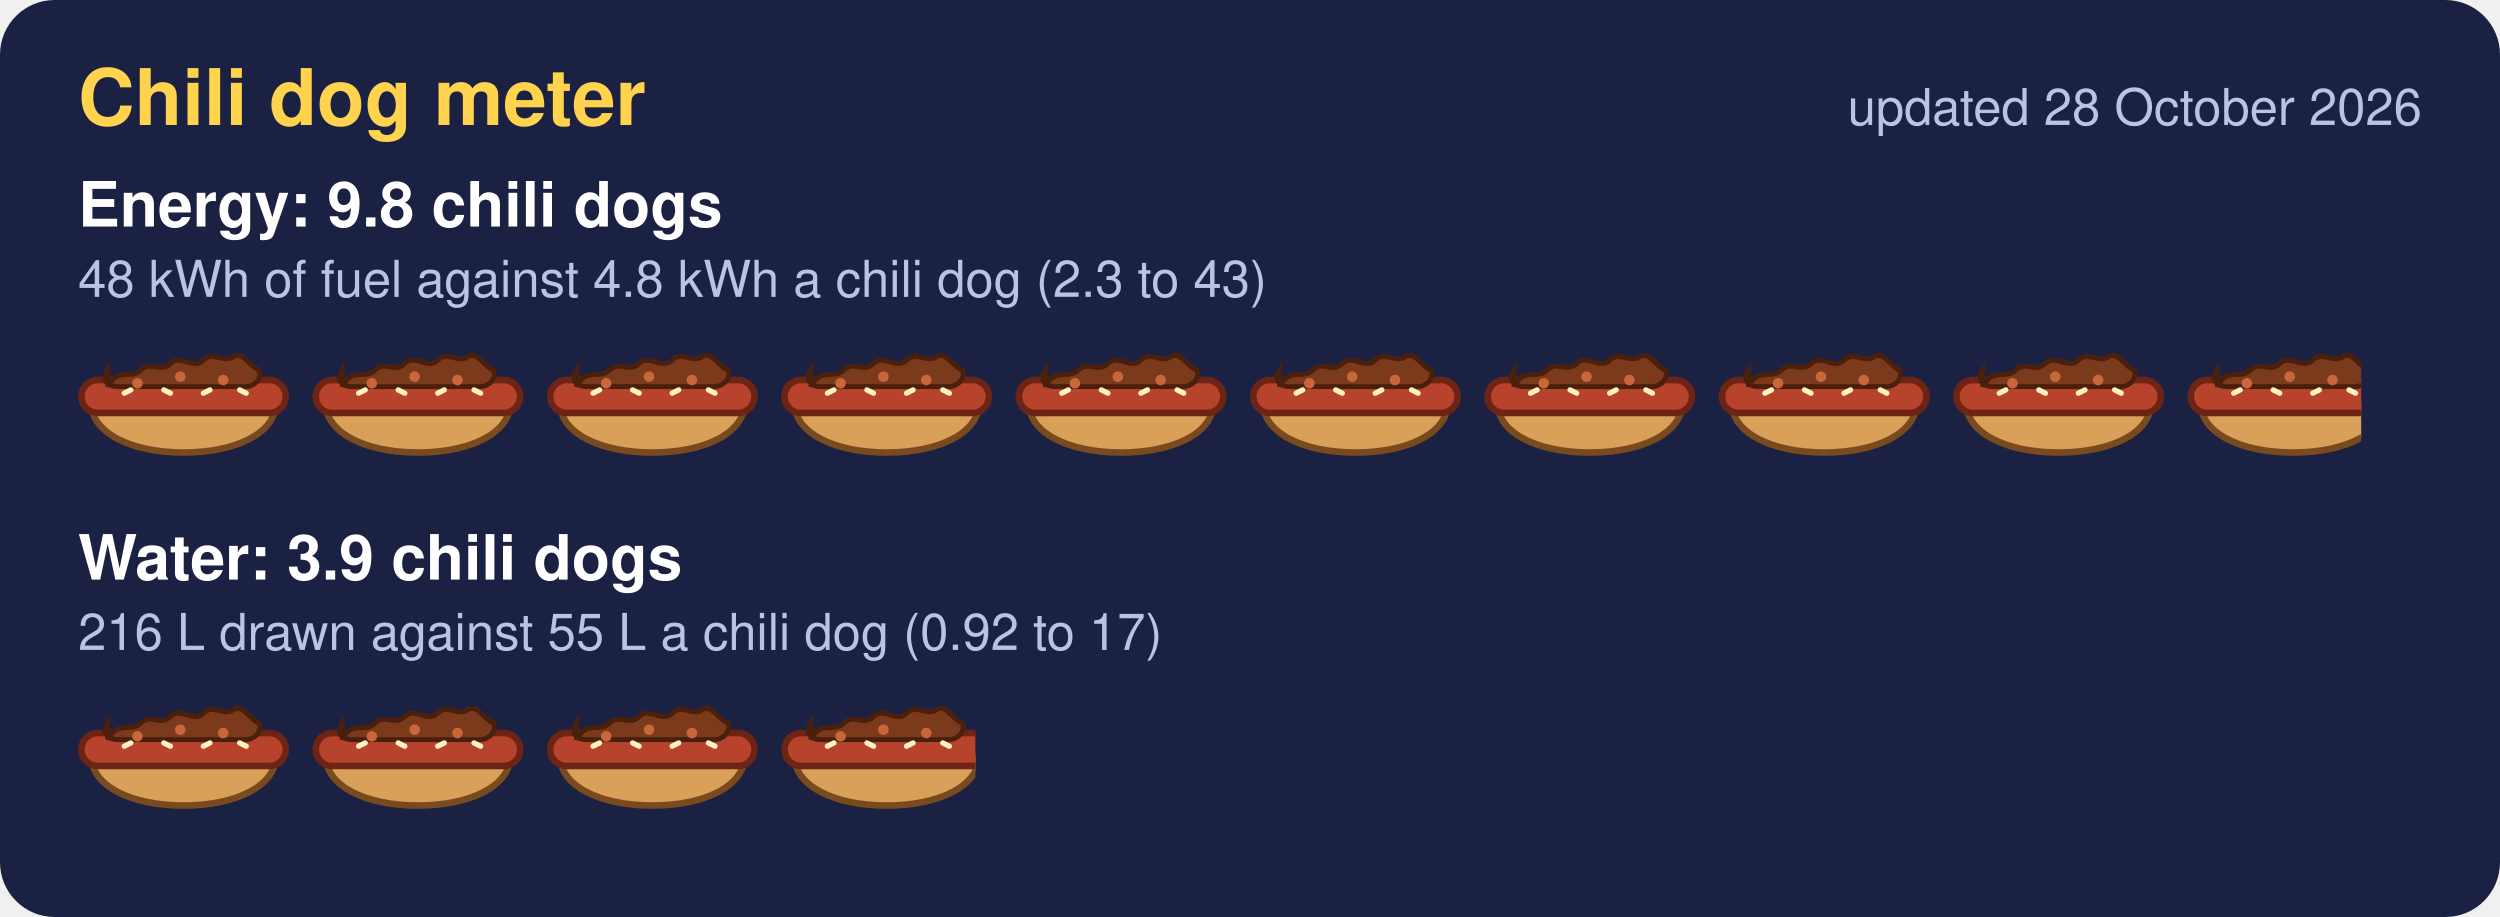
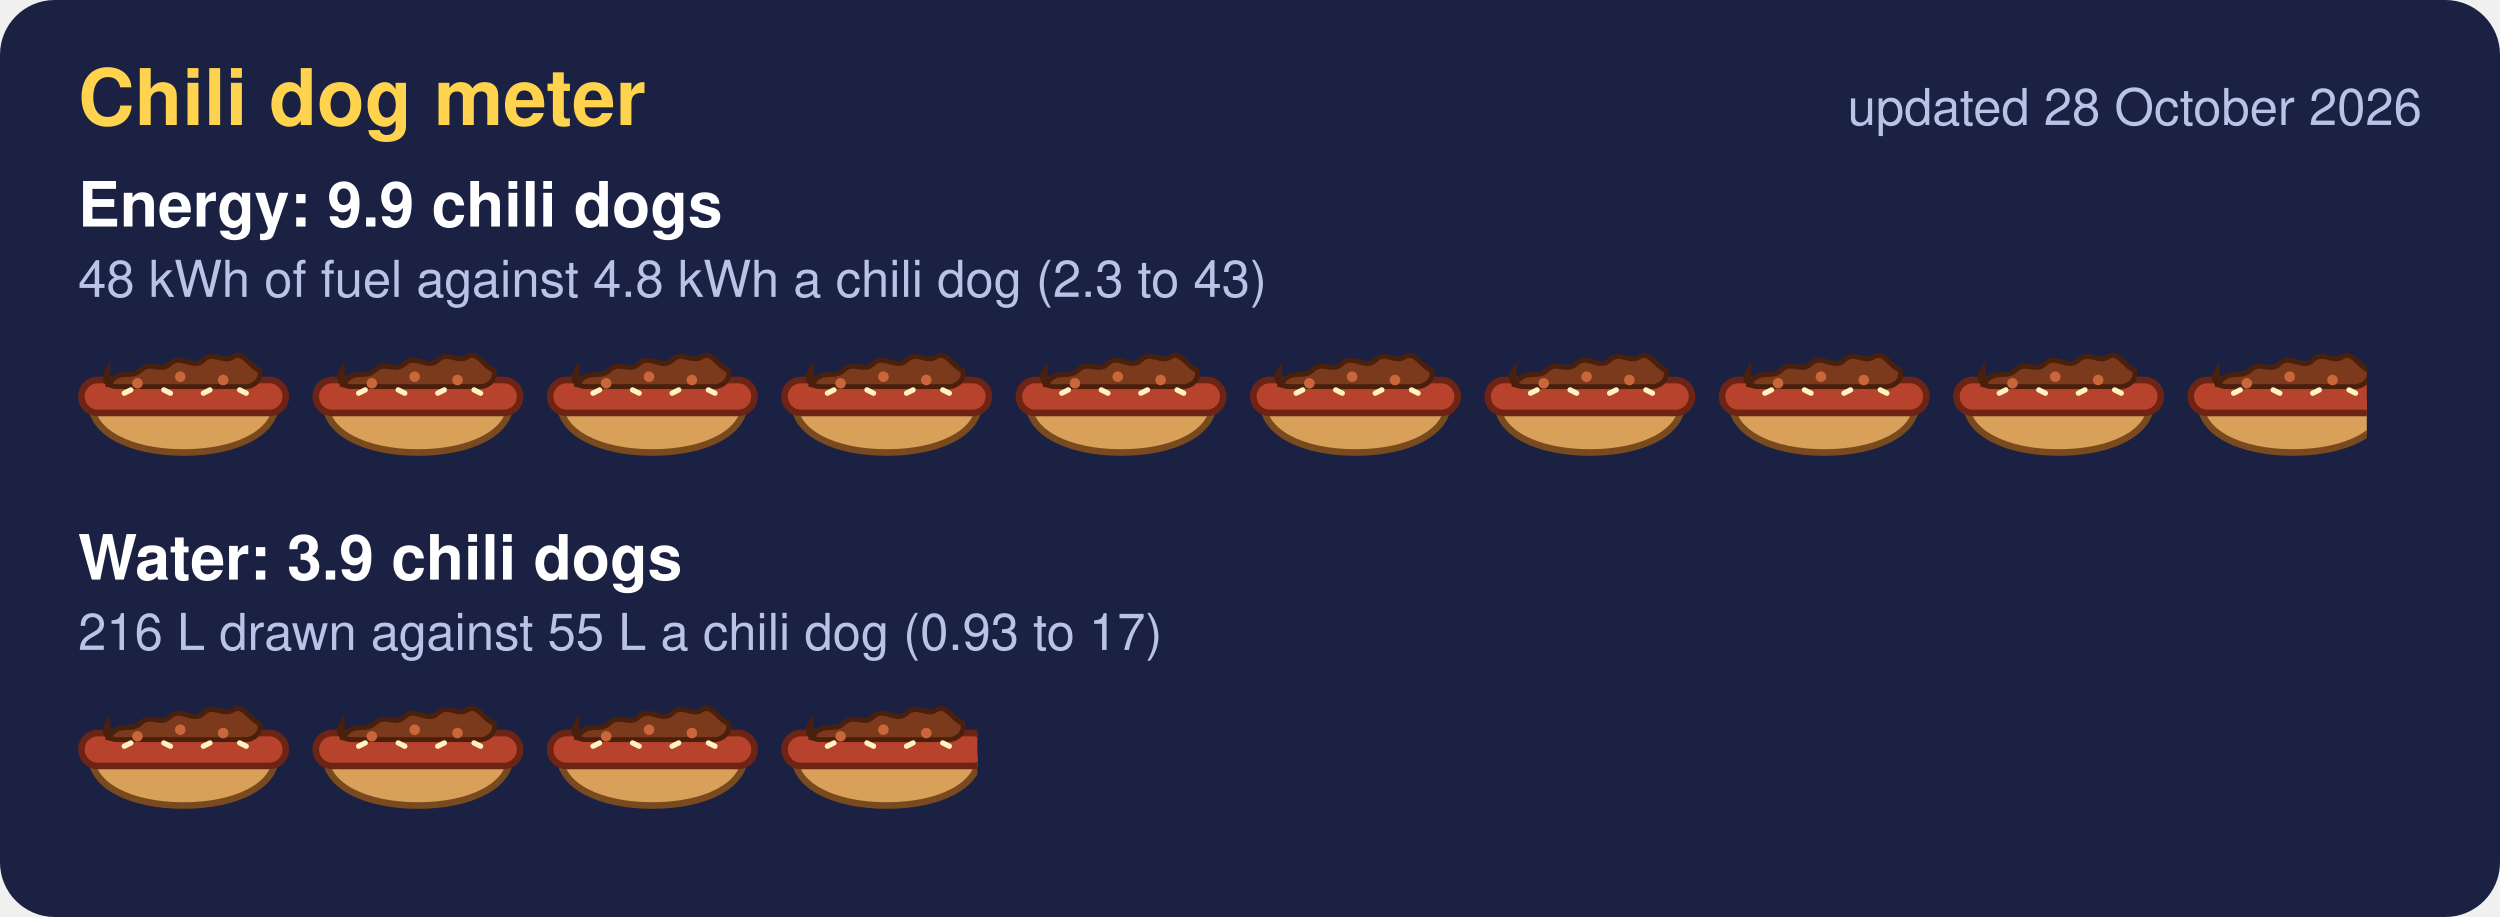
- <svg xmlns="http://www.w3.org/2000/svg" width="640" height="234.75" viewBox="0 0 640 234.75" role="img" aria-label="Making this game has cost 9.8 chili dogs of energy and 3.9 of water">
+ <svg xmlns="http://www.w3.org/2000/svg" width="640" height="234.75" viewBox="0 0 640 234.75" role="img" aria-label="Making this game has cost 9.9 chili dogs of energy and 3.9 of water">
  <style>.t{font:700 20px Helvetica,Arial,sans-serif;fill:#ffd34d}.l{font:700 16px Helvetica,Arial,sans-serif;fill:#fff}.s{font:13px Helvetica,Arial,sans-serif;fill:#b9c3e6}</style>
  <rect width="640" height="234.75" rx="14" fill="#1b2142" />
  <text x="20" y="32" class="t">Chili dog meter</text>
  <text x="620" y="32" class="s" text-anchor="end">updated 28 October 2026</text>
-   <text x="20" y="58" class="l">Energy: 9.8 chili dogs</text>
+   <text x="20" y="58" class="l">Energy: 9.9 chili dogs</text>
  <text x="20" y="76" class="s">48 kWh of fuel against 4.8 kWh a chili dog (2.3 to 43)</text>
  <g transform="translate(20 88) scale(0.84375)">
    <path d="M4 18c0 9 12 15 28 15s28-6 28-15z" fill="#d9a05a" stroke="#7a4a1f" stroke-width="2" />
    <rect x="1" y="11" width="62" height="10" rx="5" fill="#b8432c" stroke="#6e2414" stroke-width="2" />
    <path d="M9 13c3-6 7-2 10-5s6 1 9-2 7 2 10-1 6 1 9-1 5 3 8 4c1 3-2 5-4 5H12c-3 0-5-2-3-5z" fill="#7b3a1c" stroke="#4a200c" stroke-width="1.5" />
    <circle cx="18" cy="12" r="1.6" fill="#c9673a" />
    <circle cx="31" cy="10" r="1.6" fill="#c9673a" />
    <circle cx="44" cy="11" r="1.6" fill="#c9673a" />
    <path d="M14 15l2-1M26 14l2 1M38 15l2-1M49 14l2 1" stroke="#fff3c4" stroke-width="1.6" stroke-linecap="round" />
  </g>
  <g transform="translate(80 88) scale(0.84375)">
    <path d="M4 18c0 9 12 15 28 15s28-6 28-15z" fill="#d9a05a" stroke="#7a4a1f" stroke-width="2" />
    <rect x="1" y="11" width="62" height="10" rx="5" fill="#b8432c" stroke="#6e2414" stroke-width="2" />
    <path d="M9 13c3-6 7-2 10-5s6 1 9-2 7 2 10-1 6 1 9-1 5 3 8 4c1 3-2 5-4 5H12c-3 0-5-2-3-5z" fill="#7b3a1c" stroke="#4a200c" stroke-width="1.5" />
    <circle cx="18" cy="12" r="1.6" fill="#c9673a" />
    <circle cx="31" cy="10" r="1.6" fill="#c9673a" />
    <circle cx="44" cy="11" r="1.6" fill="#c9673a" />
    <path d="M14 15l2-1M26 14l2 1M38 15l2-1M49 14l2 1" stroke="#fff3c4" stroke-width="1.6" stroke-linecap="round" />
  </g>
  <g transform="translate(140 88) scale(0.84375)">
    <path d="M4 18c0 9 12 15 28 15s28-6 28-15z" fill="#d9a05a" stroke="#7a4a1f" stroke-width="2" />
    <rect x="1" y="11" width="62" height="10" rx="5" fill="#b8432c" stroke="#6e2414" stroke-width="2" />
    <path d="M9 13c3-6 7-2 10-5s6 1 9-2 7 2 10-1 6 1 9-1 5 3 8 4c1 3-2 5-4 5H12c-3 0-5-2-3-5z" fill="#7b3a1c" stroke="#4a200c" stroke-width="1.5" />
    <circle cx="18" cy="12" r="1.6" fill="#c9673a" />
    <circle cx="31" cy="10" r="1.6" fill="#c9673a" />
    <circle cx="44" cy="11" r="1.6" fill="#c9673a" />
    <path d="M14 15l2-1M26 14l2 1M38 15l2-1M49 14l2 1" stroke="#fff3c4" stroke-width="1.6" stroke-linecap="round" />
  </g>
  <g transform="translate(200 88) scale(0.84375)">
    <path d="M4 18c0 9 12 15 28 15s28-6 28-15z" fill="#d9a05a" stroke="#7a4a1f" stroke-width="2" />
    <rect x="1" y="11" width="62" height="10" rx="5" fill="#b8432c" stroke="#6e2414" stroke-width="2" />
    <path d="M9 13c3-6 7-2 10-5s6 1 9-2 7 2 10-1 6 1 9-1 5 3 8 4c1 3-2 5-4 5H12c-3 0-5-2-3-5z" fill="#7b3a1c" stroke="#4a200c" stroke-width="1.5" />
    <circle cx="18" cy="12" r="1.6" fill="#c9673a" />
    <circle cx="31" cy="10" r="1.6" fill="#c9673a" />
    <circle cx="44" cy="11" r="1.6" fill="#c9673a" />
    <path d="M14 15l2-1M26 14l2 1M38 15l2-1M49 14l2 1" stroke="#fff3c4" stroke-width="1.6" stroke-linecap="round" />
  </g>
  <g transform="translate(260 88) scale(0.84375)">
    <path d="M4 18c0 9 12 15 28 15s28-6 28-15z" fill="#d9a05a" stroke="#7a4a1f" stroke-width="2" />
    <rect x="1" y="11" width="62" height="10" rx="5" fill="#b8432c" stroke="#6e2414" stroke-width="2" />
    <path d="M9 13c3-6 7-2 10-5s6 1 9-2 7 2 10-1 6 1 9-1 5 3 8 4c1 3-2 5-4 5H12c-3 0-5-2-3-5z" fill="#7b3a1c" stroke="#4a200c" stroke-width="1.5" />
    <circle cx="18" cy="12" r="1.6" fill="#c9673a" />
    <circle cx="31" cy="10" r="1.6" fill="#c9673a" />
    <circle cx="44" cy="11" r="1.6" fill="#c9673a" />
    <path d="M14 15l2-1M26 14l2 1M38 15l2-1M49 14l2 1" stroke="#fff3c4" stroke-width="1.6" stroke-linecap="round" />
  </g>
  <g transform="translate(320 88) scale(0.84375)">
    <path d="M4 18c0 9 12 15 28 15s28-6 28-15z" fill="#d9a05a" stroke="#7a4a1f" stroke-width="2" />
    <rect x="1" y="11" width="62" height="10" rx="5" fill="#b8432c" stroke="#6e2414" stroke-width="2" />
    <path d="M9 13c3-6 7-2 10-5s6 1 9-2 7 2 10-1 6 1 9-1 5 3 8 4c1 3-2 5-4 5H12c-3 0-5-2-3-5z" fill="#7b3a1c" stroke="#4a200c" stroke-width="1.5" />
    <circle cx="18" cy="12" r="1.6" fill="#c9673a" />
    <circle cx="31" cy="10" r="1.6" fill="#c9673a" />
    <circle cx="44" cy="11" r="1.6" fill="#c9673a" />
    <path d="M14 15l2-1M26 14l2 1M38 15l2-1M49 14l2 1" stroke="#fff3c4" stroke-width="1.6" stroke-linecap="round" />
  </g>
  <g transform="translate(380 88) scale(0.84375)">
    <path d="M4 18c0 9 12 15 28 15s28-6 28-15z" fill="#d9a05a" stroke="#7a4a1f" stroke-width="2" />
    <rect x="1" y="11" width="62" height="10" rx="5" fill="#b8432c" stroke="#6e2414" stroke-width="2" />
    <path d="M9 13c3-6 7-2 10-5s6 1 9-2 7 2 10-1 6 1 9-1 5 3 8 4c1 3-2 5-4 5H12c-3 0-5-2-3-5z" fill="#7b3a1c" stroke="#4a200c" stroke-width="1.5" />
    <circle cx="18" cy="12" r="1.6" fill="#c9673a" />
    <circle cx="31" cy="10" r="1.6" fill="#c9673a" />
    <circle cx="44" cy="11" r="1.6" fill="#c9673a" />
    <path d="M14 15l2-1M26 14l2 1M38 15l2-1M49 14l2 1" stroke="#fff3c4" stroke-width="1.6" stroke-linecap="round" />
  </g>
  <g transform="translate(440 88) scale(0.84375)">
    <path d="M4 18c0 9 12 15 28 15s28-6 28-15z" fill="#d9a05a" stroke="#7a4a1f" stroke-width="2" />
    <rect x="1" y="11" width="62" height="10" rx="5" fill="#b8432c" stroke="#6e2414" stroke-width="2" />
    <path d="M9 13c3-6 7-2 10-5s6 1 9-2 7 2 10-1 6 1 9-1 5 3 8 4c1 3-2 5-4 5H12c-3 0-5-2-3-5z" fill="#7b3a1c" stroke="#4a200c" stroke-width="1.5" />
    <circle cx="18" cy="12" r="1.6" fill="#c9673a" />
    <circle cx="31" cy="10" r="1.6" fill="#c9673a" />
    <circle cx="44" cy="11" r="1.6" fill="#c9673a" />
    <path d="M14 15l2-1M26 14l2 1M38 15l2-1M49 14l2 1" stroke="#fff3c4" stroke-width="1.6" stroke-linecap="round" />
  </g>
  <g transform="translate(500 88) scale(0.84375)">
    <path d="M4 18c0 9 12 15 28 15s28-6 28-15z" fill="#d9a05a" stroke="#7a4a1f" stroke-width="2" />
    <rect x="1" y="11" width="62" height="10" rx="5" fill="#b8432c" stroke="#6e2414" stroke-width="2" />
    <path d="M9 13c3-6 7-2 10-5s6 1 9-2 7 2 10-1 6 1 9-1 5 3 8 4c1 3-2 5-4 5H12c-3 0-5-2-3-5z" fill="#7b3a1c" stroke="#4a200c" stroke-width="1.5" />
    <circle cx="18" cy="12" r="1.6" fill="#c9673a" />
    <circle cx="31" cy="10" r="1.6" fill="#c9673a" />
    <circle cx="44" cy="11" r="1.6" fill="#c9673a" />
    <path d="M14 15l2-1M26 14l2 1M38 15l2-1M49 14l2 1" stroke="#fff3c4" stroke-width="1.6" stroke-linecap="round" />
  </g>
  <clipPath id="c0">
-     <rect x="0" y="-2" width="52.7" height="40" />
+     <rect x="0" y="-2" width="54.4" height="40" />
  </clipPath>
  <g transform="translate(560 88) scale(0.84375)">
    <g clip-path="url(#c0)">
      <path d="M4 18c0 9 12 15 28 15s28-6 28-15z" fill="#d9a05a" stroke="#7a4a1f" stroke-width="2" />
      <rect x="1" y="11" width="62" height="10" rx="5" fill="#b8432c" stroke="#6e2414" stroke-width="2" />
      <path d="M9 13c3-6 7-2 10-5s6 1 9-2 7 2 10-1 6 1 9-1 5 3 8 4c1 3-2 5-4 5H12c-3 0-5-2-3-5z" fill="#7b3a1c" stroke="#4a200c" stroke-width="1.5" />
      <circle cx="18" cy="12" r="1.6" fill="#c9673a" />
      <circle cx="31" cy="10" r="1.6" fill="#c9673a" />
      <circle cx="44" cy="11" r="1.6" fill="#c9673a" />
      <path d="M14 15l2-1M26 14l2 1M38 15l2-1M49 14l2 1" stroke="#fff3c4" stroke-width="1.6" stroke-linecap="round" />
    </g>
  </g>
  <text x="20" y="148.375" class="l">Water: 3.9 chili dogs</text>
-   <text x="20" y="166.375" class="s">216 L drawn against 55 L a chili dog (0.92 to 17)</text>
+   <text x="20" y="166.375" class="s">216 L drawn against 55 L a chili dog (0.93 to 17)</text>
  <g transform="translate(20 178.375) scale(0.84375)">
    <path d="M4 18c0 9 12 15 28 15s28-6 28-15z" fill="#d9a05a" stroke="#7a4a1f" stroke-width="2" />
    <rect x="1" y="11" width="62" height="10" rx="5" fill="#b8432c" stroke="#6e2414" stroke-width="2" />
    <path d="M9 13c3-6 7-2 10-5s6 1 9-2 7 2 10-1 6 1 9-1 5 3 8 4c1 3-2 5-4 5H12c-3 0-5-2-3-5z" fill="#7b3a1c" stroke="#4a200c" stroke-width="1.5" />
    <circle cx="18" cy="12" r="1.6" fill="#c9673a" />
    <circle cx="31" cy="10" r="1.6" fill="#c9673a" />
    <circle cx="44" cy="11" r="1.6" fill="#c9673a" />
    <path d="M14 15l2-1M26 14l2 1M38 15l2-1M49 14l2 1" stroke="#fff3c4" stroke-width="1.6" stroke-linecap="round" />
  </g>
  <g transform="translate(80 178.375) scale(0.84375)">
    <path d="M4 18c0 9 12 15 28 15s28-6 28-15z" fill="#d9a05a" stroke="#7a4a1f" stroke-width="2" />
    <rect x="1" y="11" width="62" height="10" rx="5" fill="#b8432c" stroke="#6e2414" stroke-width="2" />
    <path d="M9 13c3-6 7-2 10-5s6 1 9-2 7 2 10-1 6 1 9-1 5 3 8 4c1 3-2 5-4 5H12c-3 0-5-2-3-5z" fill="#7b3a1c" stroke="#4a200c" stroke-width="1.5" />
    <circle cx="18" cy="12" r="1.6" fill="#c9673a" />
    <circle cx="31" cy="10" r="1.6" fill="#c9673a" />
    <circle cx="44" cy="11" r="1.6" fill="#c9673a" />
    <path d="M14 15l2-1M26 14l2 1M38 15l2-1M49 14l2 1" stroke="#fff3c4" stroke-width="1.6" stroke-linecap="round" />
  </g>
  <g transform="translate(140 178.375) scale(0.84375)">
    <path d="M4 18c0 9 12 15 28 15s28-6 28-15z" fill="#d9a05a" stroke="#7a4a1f" stroke-width="2" />
    <rect x="1" y="11" width="62" height="10" rx="5" fill="#b8432c" stroke="#6e2414" stroke-width="2" />
    <path d="M9 13c3-6 7-2 10-5s6 1 9-2 7 2 10-1 6 1 9-1 5 3 8 4c1 3-2 5-4 5H12c-3 0-5-2-3-5z" fill="#7b3a1c" stroke="#4a200c" stroke-width="1.5" />
    <circle cx="18" cy="12" r="1.6" fill="#c9673a" />
    <circle cx="31" cy="10" r="1.6" fill="#c9673a" />
    <circle cx="44" cy="11" r="1.6" fill="#c9673a" />
    <path d="M14 15l2-1M26 14l2 1M38 15l2-1M49 14l2 1" stroke="#fff3c4" stroke-width="1.6" stroke-linecap="round" />
  </g>
  <clipPath id="c1">
-     <rect x="0" y="-2" width="58.9" height="40" />
+     <rect x="0" y="-2" width="59.5" height="40" />
  </clipPath>
  <g transform="translate(200 178.375) scale(0.84375)">
    <g clip-path="url(#c1)">
      <path d="M4 18c0 9 12 15 28 15s28-6 28-15z" fill="#d9a05a" stroke="#7a4a1f" stroke-width="2" />
      <rect x="1" y="11" width="62" height="10" rx="5" fill="#b8432c" stroke="#6e2414" stroke-width="2" />
      <path d="M9 13c3-6 7-2 10-5s6 1 9-2 7 2 10-1 6 1 9-1 5 3 8 4c1 3-2 5-4 5H12c-3 0-5-2-3-5z" fill="#7b3a1c" stroke="#4a200c" stroke-width="1.5" />
      <circle cx="18" cy="12" r="1.6" fill="#c9673a" />
      <circle cx="31" cy="10" r="1.6" fill="#c9673a" />
      <circle cx="44" cy="11" r="1.6" fill="#c9673a" />
      <path d="M14 15l2-1M26 14l2 1M38 15l2-1M49 14l2 1" stroke="#fff3c4" stroke-width="1.6" stroke-linecap="round" />
    </g>
  </g>
</svg>
